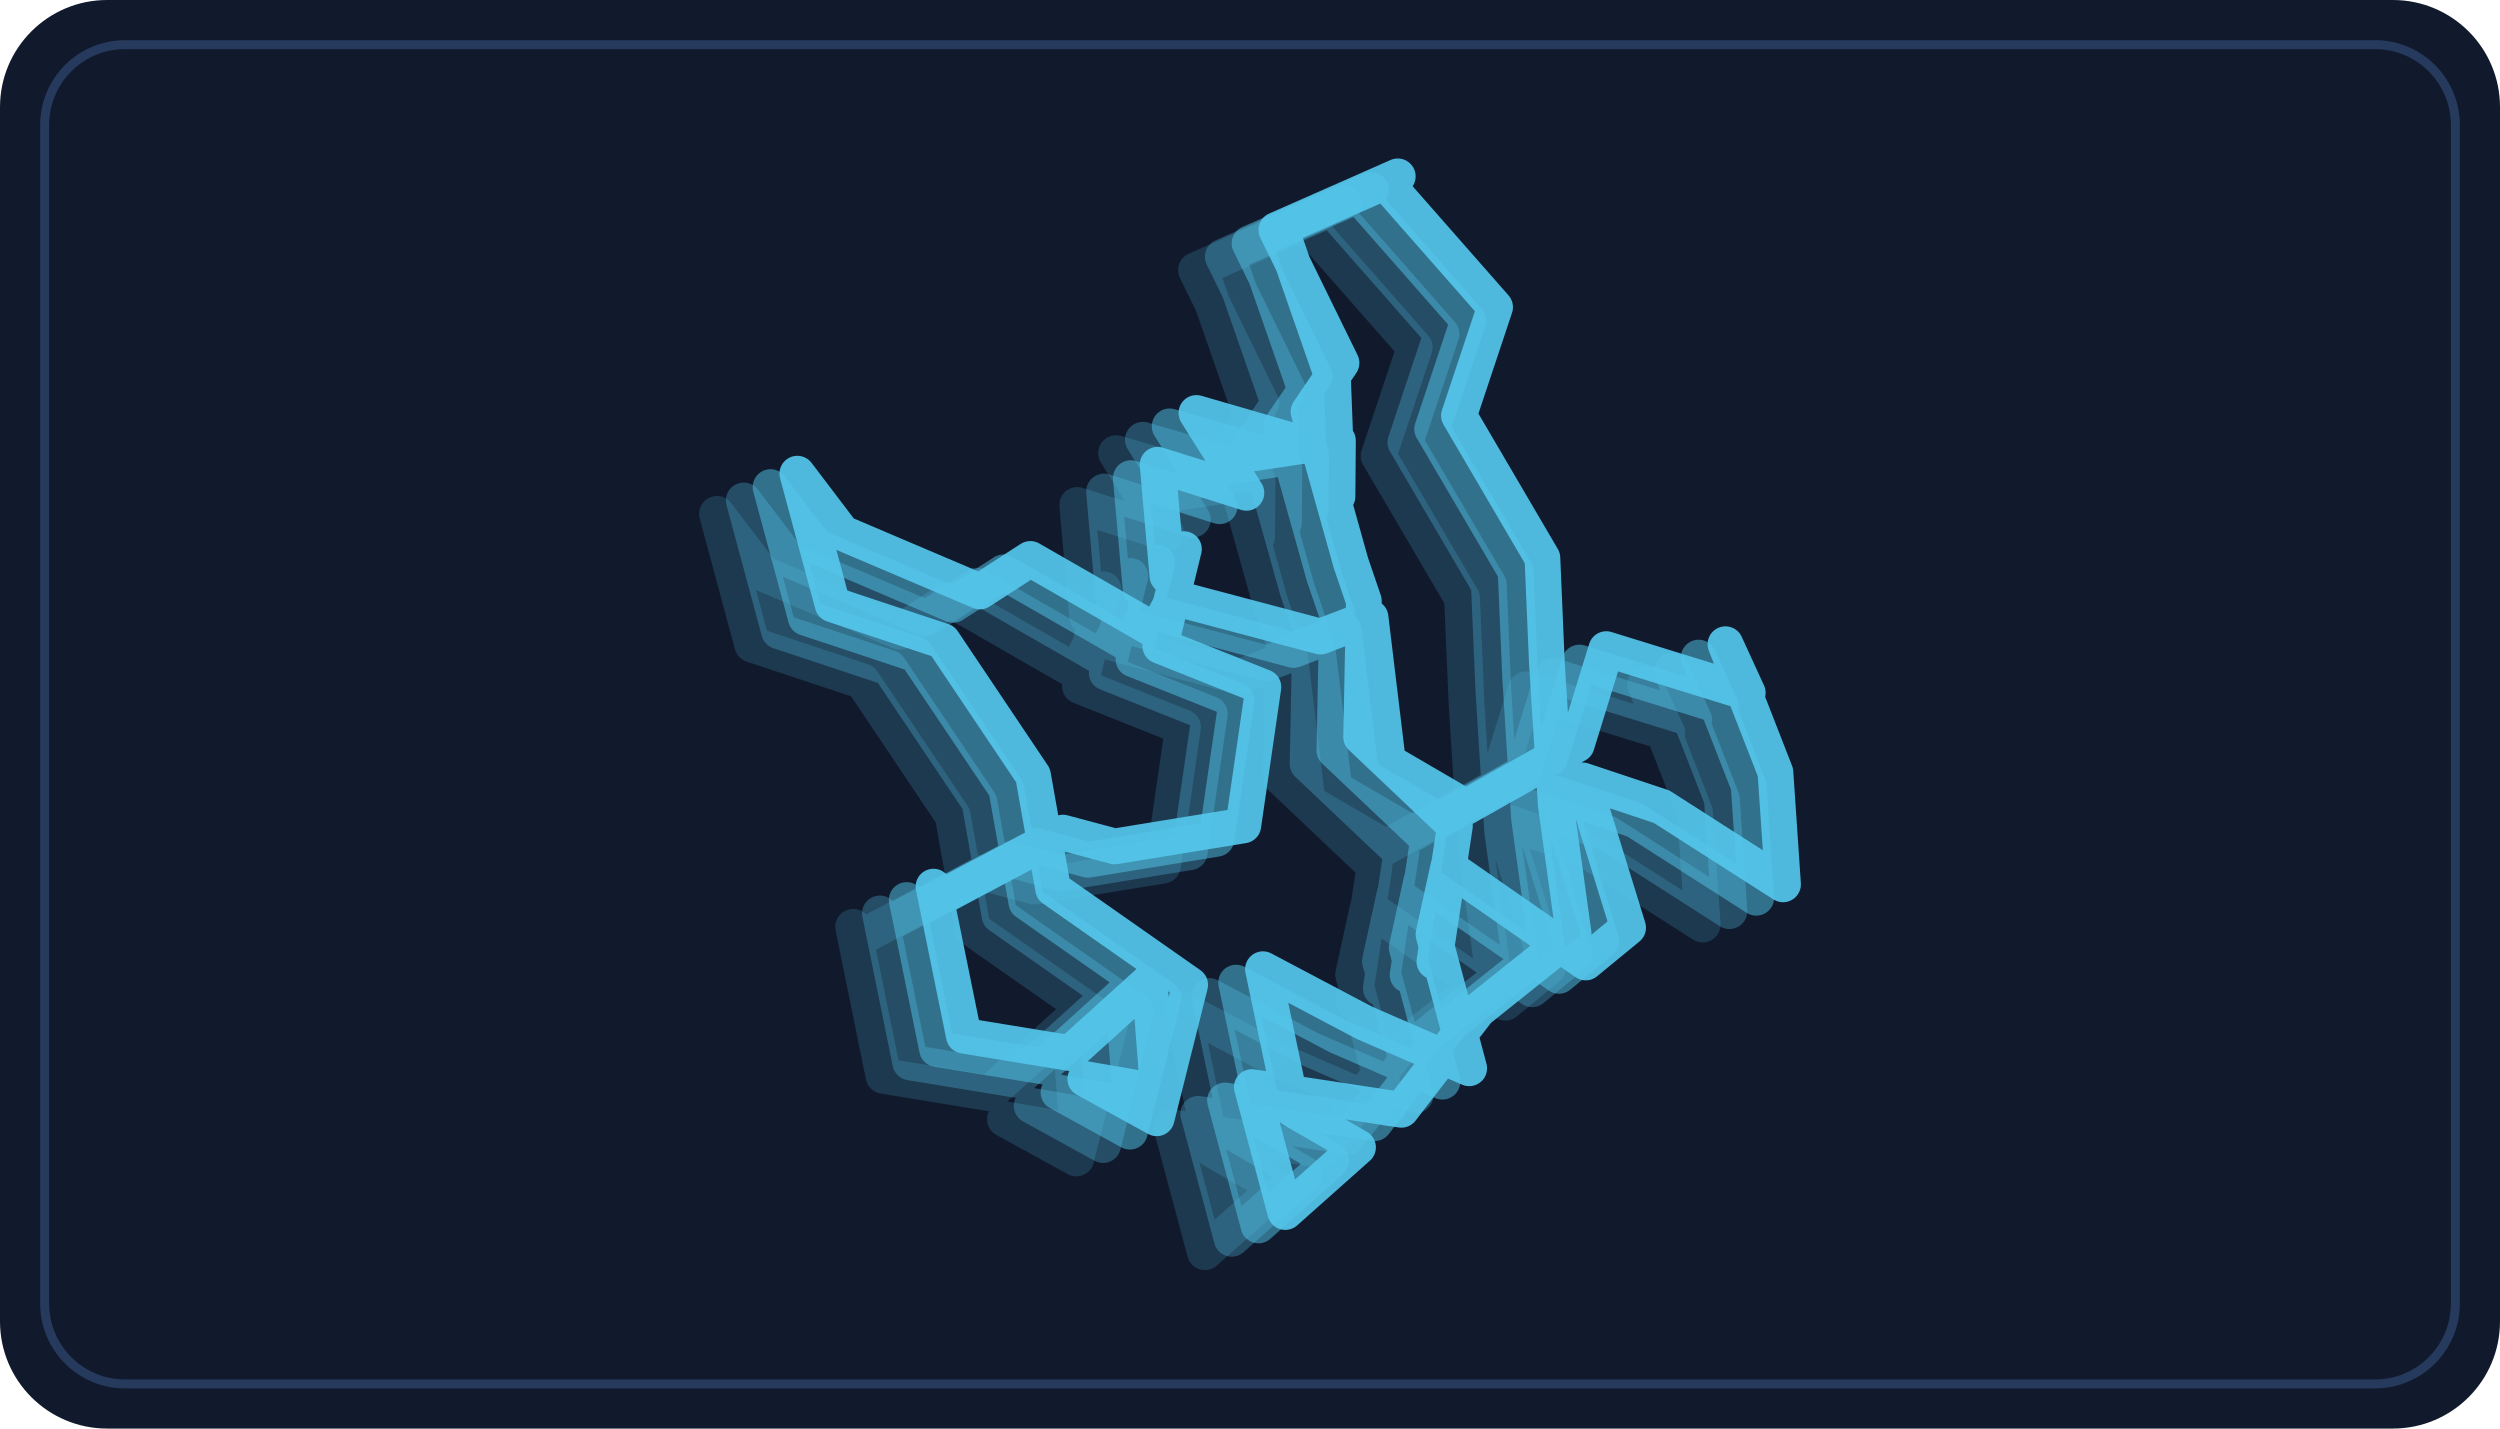
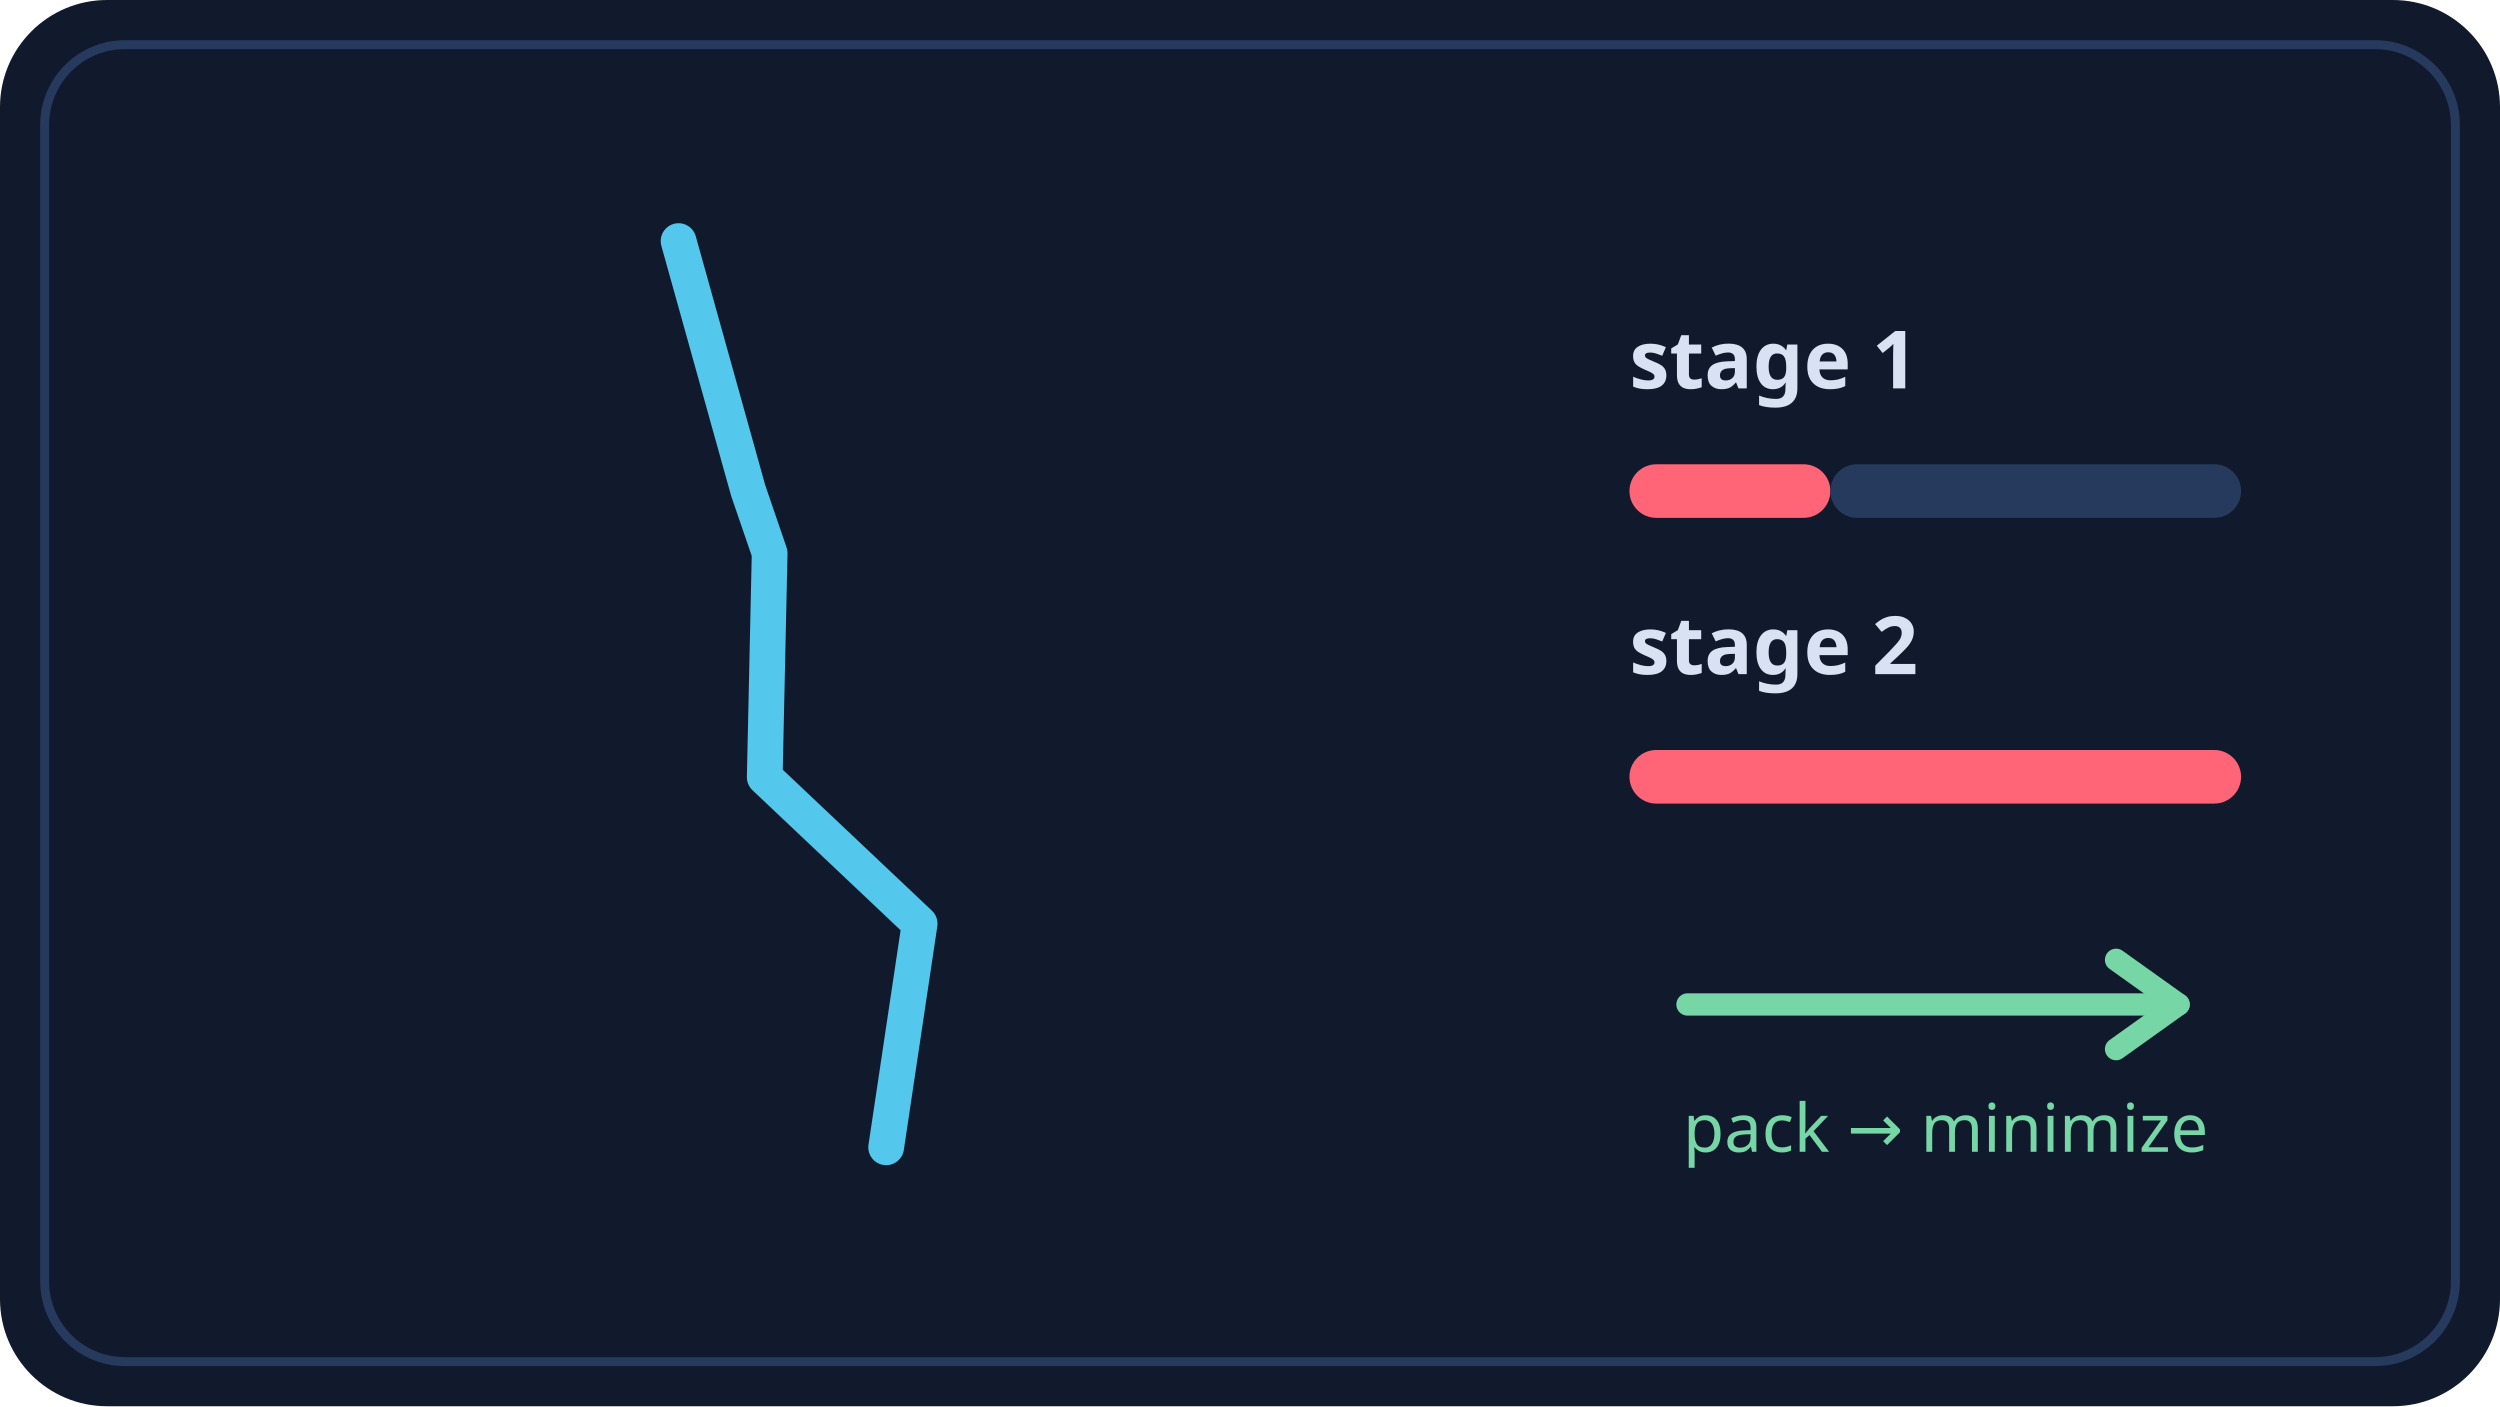
- <svg xmlns="http://www.w3.org/2000/svg" viewBox="0 0 560 320" role="img" aria-labelledby="title description">
-   <rect width="560" height="320" rx="24" fill="#111a2d" />
-   <rect x="10" y="10" width="540" height="300" rx="18" fill="none" stroke="#263a5e" stroke-width="2" />
-   <polyline points="303.3,224.4 307.9,194.0 286.9,174.1 287.5,143.6 284.6,135.1 275.1,101.2 282.5,90.3 267.9,60.5 295.1,48.5 292.3,49.8 316.9,77.8 308.8,102.1 327.5,134.0 328.5,157.5 330.5,189.3 334.5,218.2 313.1,235.3 295.9,257.6 262.4,252.5 269.9,280.5 286.2,266.0 271.5,257.5 264.9,226.1 287.6,238.1 311.1,248.3 303.1,218.3 306.4,203.2 337.2,224.6 346.7,216.8 336.5,183.8 354.2,189.7 381.4,207.1 379.7,182.0 368.5,153.3 373.5,164.2 341.8,154.4 335.2,175.8 310.4,189.8 292.9,179.6 289.0,147.3 277.8,151.6 245.0,142.9 241.0,150.4 212.8,134.2 201.5,141.5 170.7,128.4 160.6,115.1 168.5,144.4 193.2,152.6 213.4,182.7 217.9,208.1 248.6,229.6 241.1,259.5 225.1,250.7 241.4,253.5 239.5,228.8 221.7,244.9 197.9,241.0 191.1,207.6 193.6,209.6 220.1,195.5 231.7,198.6 260.5,193.9 265.0,162.9 241.9,153.7 247.2,132.0 243.5,138.0 241.3,113.1 261.2,119.4 250.0,101.5 270.7,107.5 258.5,111.2 281.7,107.7 281.6,120.2 280.6,93.9 268.9,60.3" fill="none" stroke="#54c7ec" stroke-width="8" stroke-linecap="round" stroke-linejoin="round" opacity="0.18" />
-   <polyline points="309.3,221.4 313.9,191.0 292.9,171.1 293.5,140.6 290.6,132.1 281.1,98.2 288.5,87.3 273.9,57.5 301.1,45.5 298.3,46.8 322.9,74.8 314.8,99.1 333.5,131.0 334.5,154.5 336.5,186.3 340.5,215.2 319.1,232.3 301.9,254.6 268.4,249.5 275.9,277.5 292.2,263.0 277.5,254.5 270.9,223.1 293.6,235.1 317.1,245.3 309.1,215.3 312.4,200.2 343.2,221.6 352.7,213.8 342.5,180.8 360.2,186.7 387.4,204.1 385.7,179.0 374.5,150.3 379.5,161.2 347.8,151.4 341.2,172.8 316.4,186.8 298.9,176.6 295.0,144.3 283.8,148.6 251.0,139.9 247.0,147.4 218.8,131.2 207.5,138.5 176.7,125.4 166.6,112.1 174.5,141.4 199.2,149.6 219.4,179.7 223.9,205.1 254.6,226.6 247.1,256.5 231.1,247.7 247.4,250.5 245.5,225.8 227.7,241.9 203.9,238.0 197.1,204.6 199.6,206.6 226.1,192.5 237.7,195.6 266.5,190.9 271.0,159.9 247.9,150.7 253.2,129.0 249.5,135.0 247.3,110.1 267.2,116.4 256.0,98.5 276.7,104.5 264.5,108.2 287.7,104.7 287.6,117.2 286.6,90.9 274.9,57.3" fill="none" stroke="#54c7ec" stroke-width="8" stroke-linecap="round" stroke-linejoin="round" opacity="0.3" />
-   <polyline points="315.3,218.4 319.9,188.0 298.9,168.1 299.5,137.6 296.6,129.1 287.1,95.2 294.5,84.3 279.9,54.5 307.1,42.5 304.3,43.8 328.9,71.8 320.8,96.1 339.5,128.0 340.5,151.5 342.5,183.3 346.5,212.2 325.1,229.3 307.9,251.6 274.4,246.5 281.9,274.5 298.2,260.0 283.5,251.5 276.9,220.1 299.6,232.1 323.1,242.3 315.1,212.3 318.4,197.2 349.2,218.6 358.7,210.8 348.5,177.8 366.2,183.7 393.4,201.1 391.7,176.0 380.5,147.3 385.5,158.2 353.8,148.4 347.2,169.8 322.4,183.8 304.9,173.6 301.0,141.3 289.8,145.6 257.0,136.9 253.0,144.4 224.8,128.2 213.5,135.5 182.7,122.4 172.6,109.1 180.5,138.4 205.2,146.6 225.4,176.7 229.9,202.1 260.6,223.6 253.1,253.5 237.1,244.7 253.4,247.5 251.5,222.8 233.7,238.9 209.9,235.0 203.1,201.6 205.6,203.6 232.1,189.5 243.7,192.6 272.5,187.9 277.0,156.9 253.9,147.7 259.2,126.0 255.5,132.0 253.3,107.1 273.2,113.4 262.0,95.5 282.7,101.5 270.5,105.2 293.7,101.7 293.6,114.2 292.6,87.9 280.9,54.3" fill="none" stroke="#54c7ec" stroke-width="8" stroke-linecap="round" stroke-linejoin="round" opacity="0.5" />
-   <polyline points="321.3,215.4 325.9,185.0 304.9,165.1 305.5,134.6 302.6,126.1 293.1,92.2 300.5,81.3 285.9,51.5 313.1,39.5 310.3,40.8 334.9,68.8 326.8,93.1 345.5,125.0 346.5,148.5 348.5,180.3 352.5,209.2 331.1,226.3 313.9,248.6 280.4,243.5 287.9,271.5 304.2,257.0 289.5,248.5 282.9,217.1 305.6,229.1 329.1,239.3 321.1,209.3 324.4,194.2 355.2,215.6 364.7,207.8 354.5,174.8 372.2,180.7 399.4,198.1 397.7,173.0 386.5,144.3 391.5,155.2 359.8,145.4 353.2,166.8 328.4,180.8 310.9,170.6 307.0,138.3 295.8,142.6 263.0,133.9 259.0,141.4 230.8,125.2 219.5,132.5 188.7,119.4 178.6,106.1 186.5,135.4 211.2,143.6 231.4,173.7 235.9,199.1 266.6,220.6 259.1,250.5 243.1,241.7 259.4,244.5 257.5,219.8 239.7,235.9 215.9,232.0 209.1,198.6 211.6,200.6 238.1,186.5 249.7,189.6 278.5,184.9 283.0,153.9 259.9,144.7 265.2,123.0 261.5,129.0 259.3,104.1 279.2,110.4 268.0,92.5 288.7,98.5 276.5,102.2 299.7,98.7 299.6,111.2 298.6,84.9 286.9,51.3" fill="none" stroke="#54c7ec" stroke-width="8" stroke-linecap="round" stroke-linejoin="round" opacity="0.92" />
+ <svg xmlns="http://www.w3.org/2000/svg" viewBox="0 0 560 315" role="img" aria-labelledby="title description">
+   <rect width="560" height="315" rx="24" fill="#111a2d" />
+   <rect x="10" y="10" width="540" height="295" rx="18" fill="none" stroke="#263a5e" stroke-width="2" />
+   <polyline points="198.5,257.0 206.0,206.9 171.3,174.1 172.4,123.9 167.6,109.9 152.0,54.0" fill="none" stroke="#54c7ec" stroke-width="8" stroke-linecap="round" stroke-linejoin="round" opacity="1.0" />
+   <text x="365" y="87" fill="#d9e2f2" font-family="sans-serif" font-size="18" font-weight="600">stage 1</text>
+   <rect x="365" y="104" width="45" height="12" rx="6" fill="#ff6577" />
+   <rect x="410" y="104" width="92" height="12" rx="6" fill="#263a5e" />
+   <text x="365" y="151" fill="#d9e2f2" font-family="sans-serif" font-size="18" font-weight="600">stage 2</text>
+   <rect x="365" y="168" width="137" height="12" rx="6" fill="#ff6577" />
+   <path d="M 378 225 L 488 225" stroke="#77d6a5" stroke-width="5" stroke-linecap="round" />
+   <path d="M 488 225 L 474 215 M 488 225 L 474 235" stroke="#77d6a5" stroke-width="5" stroke-linecap="round" />
+   <text x="377" y="258" fill="#77d6a5" font-family="sans-serif" font-size="15">pack → minimize</text>
</svg>
